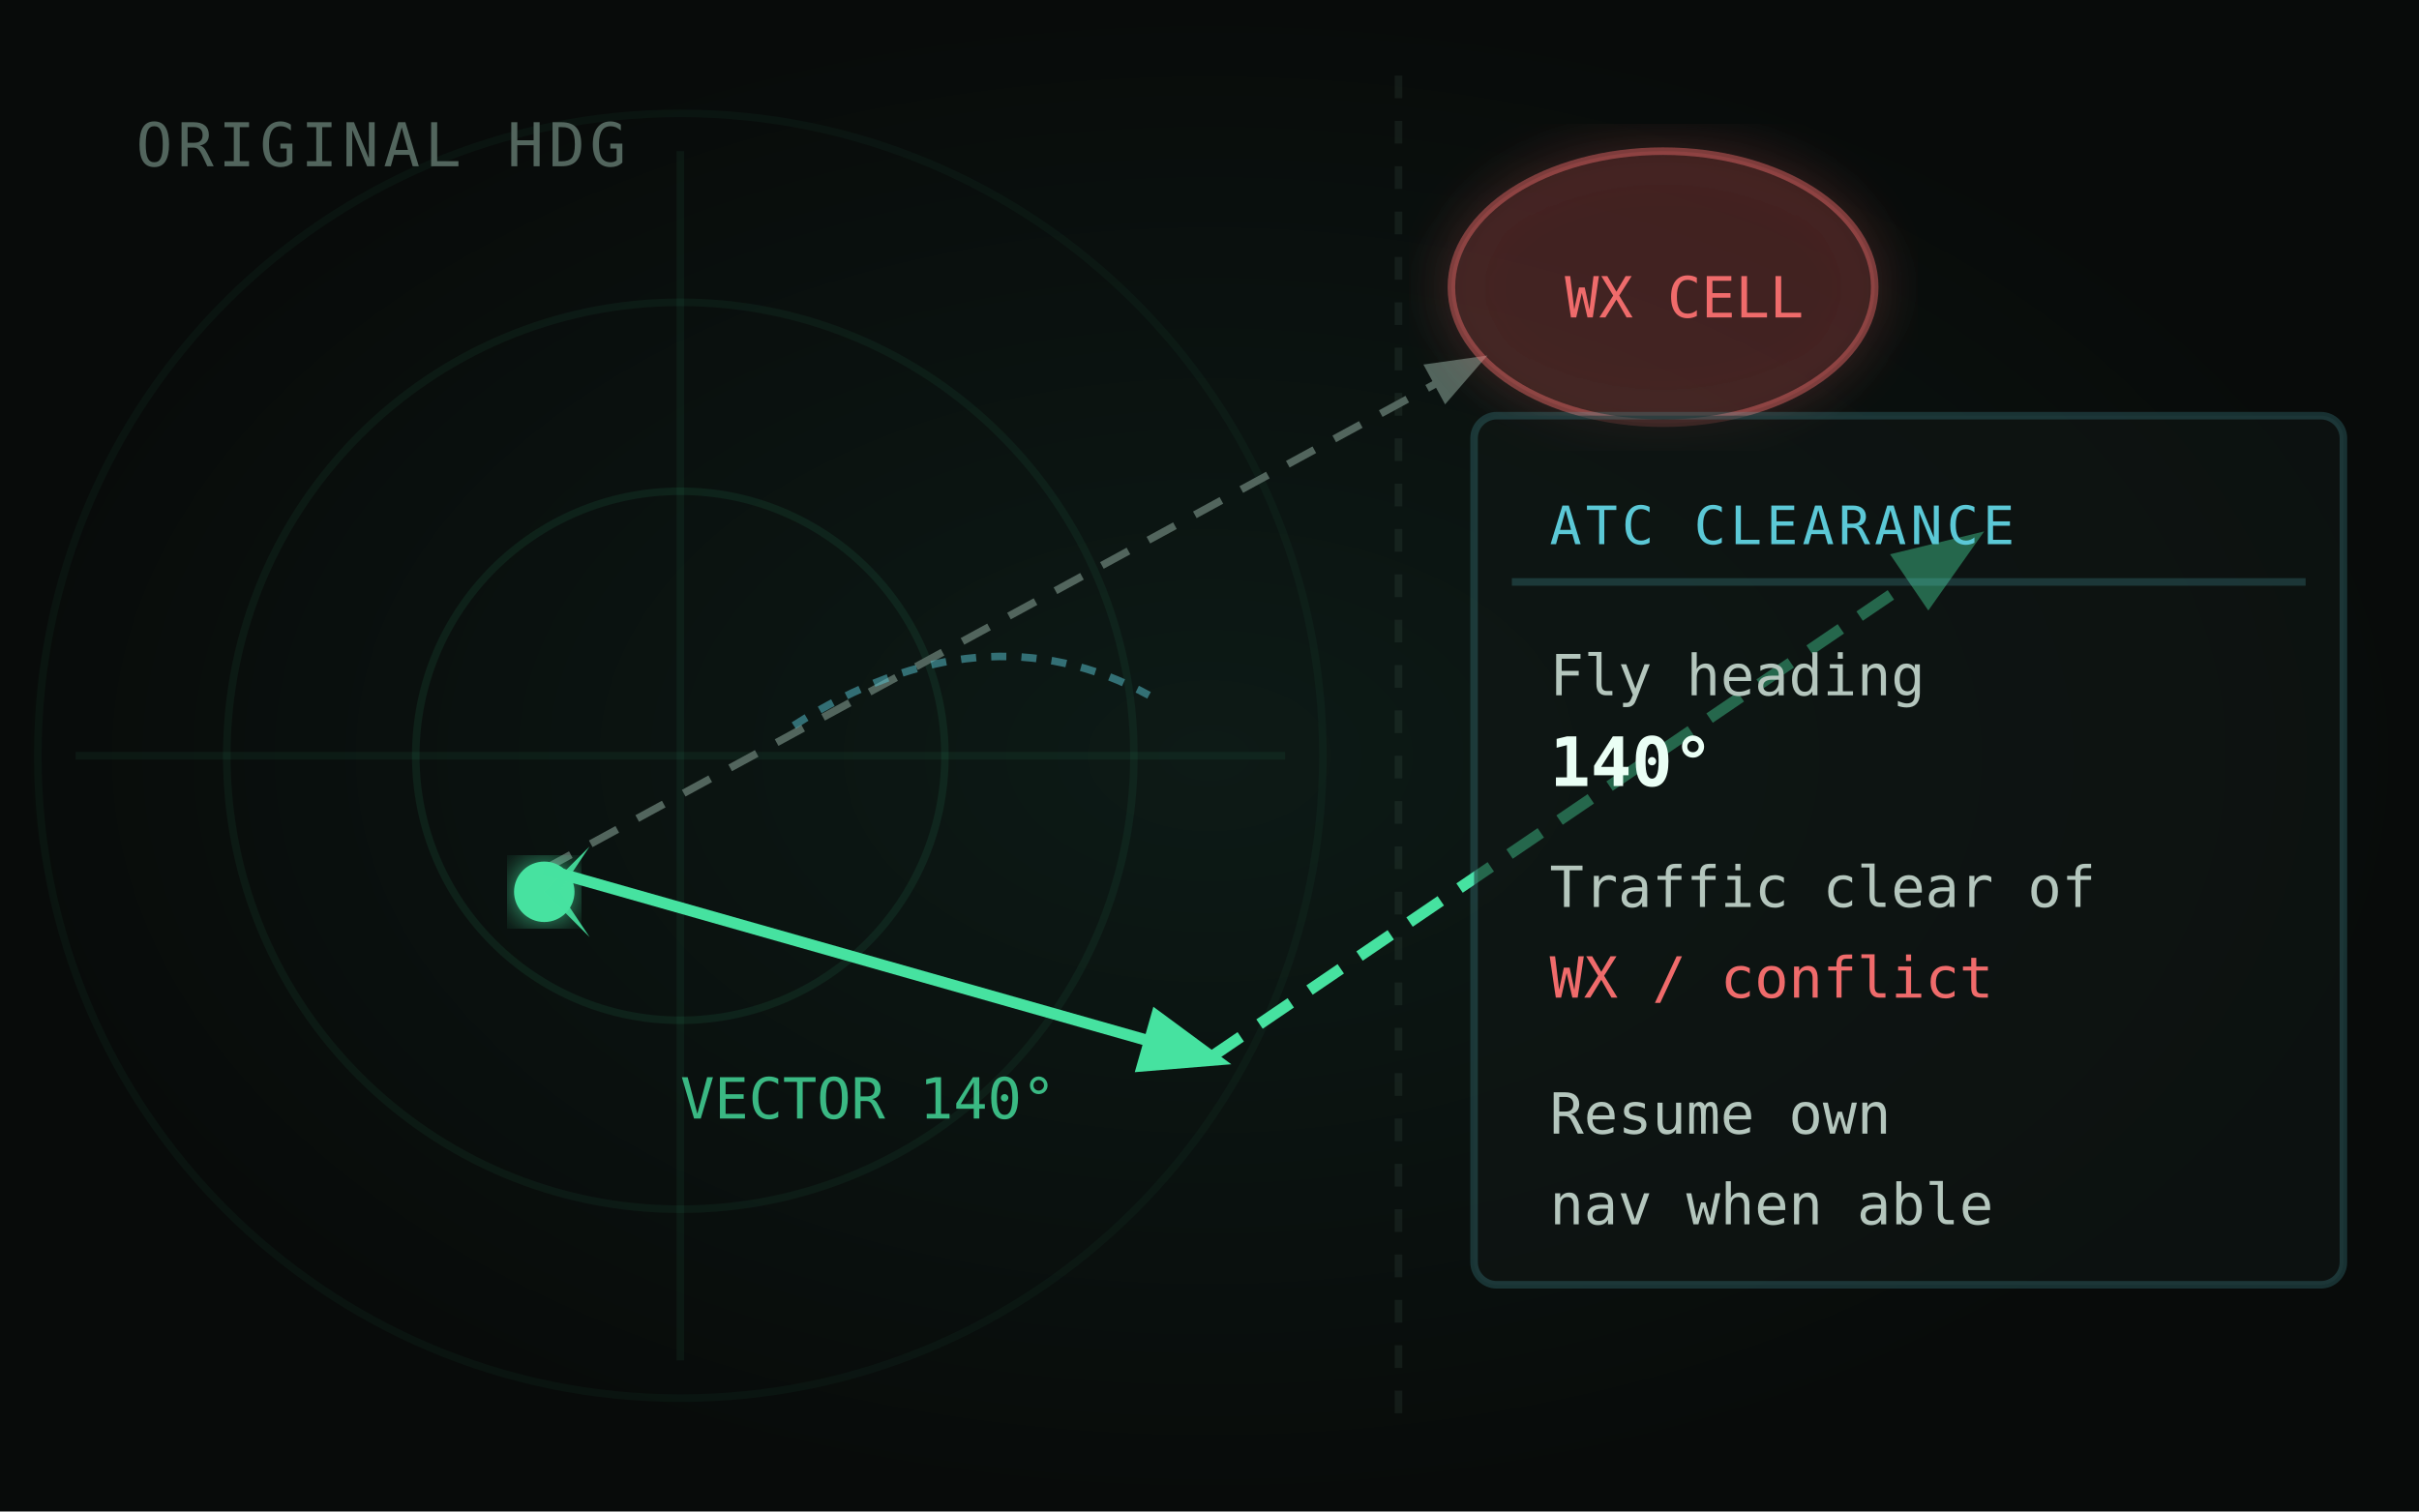
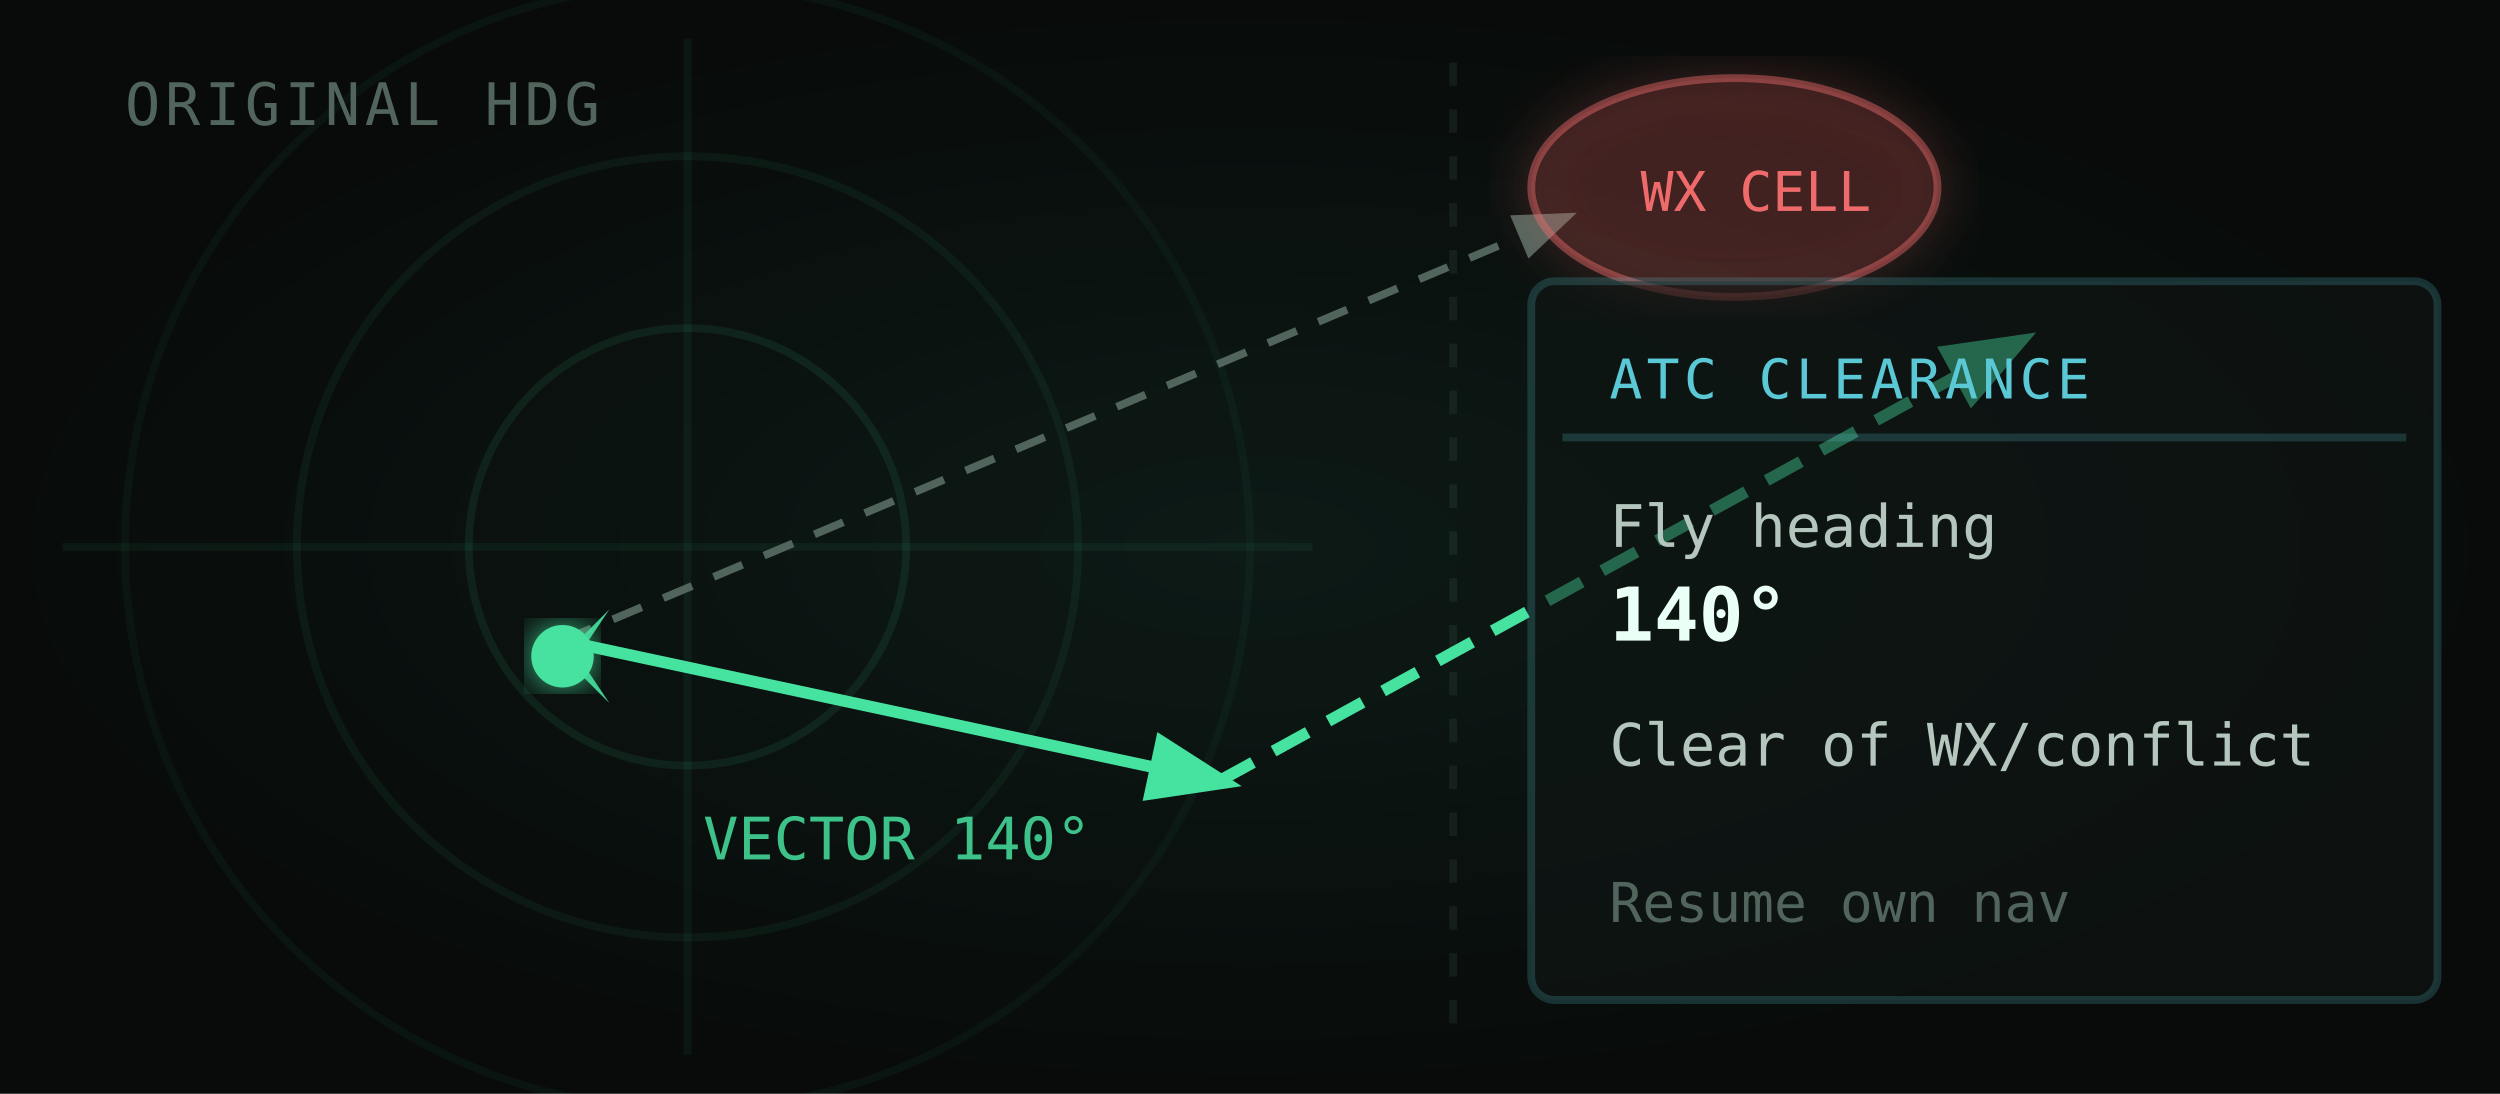
- <svg xmlns="http://www.w3.org/2000/svg" viewBox="0 0 320 200" width="320" height="200">
+ <svg xmlns="http://www.w3.org/2000/svg" viewBox="0 0 320 140" width="320" height="140">
  <defs>
    <radialGradient id="bg" cx="50%" cy="50%" r="50%">
      <stop offset="0%" stop-color="#0d1a16" />
      <stop offset="100%" stop-color="#080b0a" />
    </radialGradient>
    <marker id="arrow" markerWidth="8" markerHeight="8" refX="6" refY="3" orient="auto">
      <path d="M0,0 L0,6 L8,3 z" fill="#46e2a0" />
    </marker>
    <marker id="arrow-orig" markerWidth="8" markerHeight="8" refX="6" refY="3" orient="auto">
      <path d="M0,0 L0,6 L8,3 z" fill="#52655d" />
    </marker>
    <filter id="glow-green">
      <feGaussianBlur stdDeviation="2.5" result="blur" />
      <feMerge>
        <feMergeNode in="blur" />
        <feMergeNode in="SourceGraphic" />
      </feMerge>
    </filter>
    <filter id="glow-red">
      <feGaussianBlur stdDeviation="3" result="blur" />
      <feMerge>
        <feMergeNode in="blur" />
        <feMergeNode in="SourceGraphic" />
      </feMerge>
    </filter>
  </defs>
-   <rect width="320" height="200" fill="url(#bg)" />
-   <circle cx="90" cy="100" r="35" fill="none" stroke="rgba(70,226,160,0.08)" stroke-width="1" />
-   <circle cx="90" cy="100" r="60" fill="none" stroke="rgba(70,226,160,0.06)" stroke-width="1" />
-   <circle cx="90" cy="100" r="85" fill="none" stroke="rgba(70,226,160,0.04)" stroke-width="1" />
-   <line x1="90" y1="20" x2="90" y2="180" stroke="rgba(70,226,160,0.06)" stroke-width="1" />
-   <line x1="10" y1="100" x2="170" y2="100" stroke="rgba(70,226,160,0.06)" stroke-width="1" />
-   <line x1="185" y1="10" x2="185" y2="190" stroke="rgba(120,160,145,0.1)" stroke-width="1" stroke-dasharray="3,3" />
-   <text x="18" y="22" font-family="JetBrains Mono, monospace" font-size="8" fill="#52655d" letter-spacing="0.08em">ORIGINAL HDG</text>
-   <line x1="72" y1="115" x2="195" y2="48" stroke="#52655d" stroke-width="1" stroke-dasharray="4,3" marker-end="url(#arrow-orig)" />
-   <ellipse cx="220" cy="38" rx="28" ry="18" fill="rgba(239,107,107,0.13)" stroke="rgba(239,107,107,0.45)" stroke-width="1" filter="url(#glow-red)" />
-   <text x="207" y="42" font-family="JetBrains Mono, monospace" font-size="7.5" fill="#ef6b6b">WX CELL</text>
-   <circle cx="72" cy="118" r="4" fill="#46e2a0" filter="url(#glow-green)" />
-   <polygon points="72,118 78,112 74,118 78,124" fill="#46e2a0" opacity="0.9" />
-   <path d="M 105 96 Q 130 80 152 92" fill="none" stroke="rgba(91,200,214,0.5)" stroke-width="1" stroke-dasharray="2,2" />
-   <line x1="72" y1="115" x2="160" y2="140" stroke="#46e2a0" stroke-width="1.5" marker-end="url(#arrow)" />
-   <line x1="160" y1="140" x2="260" y2="72" stroke="#46e2a0" stroke-width="1.5" stroke-dasharray="5,3" marker-end="url(#arrow)" />
-   <text x="90" y="148" font-family="JetBrains Mono, monospace" font-size="7.5" fill="#46e2a0" opacity="0.8">VECTOR 140°</text>
-   <rect x="195" y="55" width="115" height="115" rx="3" fill="rgba(16,22,20,0.6)" stroke="rgba(91,200,214,0.2)" stroke-width="1" />
-   <text x="205" y="72" font-family="JetBrains Mono, monospace" font-size="7" fill="#5bc8d6" letter-spacing="0.08em">ATC CLEARANCE</text>
-   <line x1="200" y1="77" x2="305" y2="77" stroke="rgba(91,200,214,0.2)" stroke-width="1" />
-   <text x="205" y="92" font-family="JetBrains Mono, monospace" font-size="7.5" fill="#b4c6bd">Fly heading</text>
-   <text x="205" y="104" font-family="JetBrains Mono, monospace" font-size="9" fill="#eafff5" font-weight="600">140°</text>
-   <text x="205" y="120" font-family="JetBrains Mono, monospace" font-size="7.5" fill="#b4c6bd">Traffic clear of</text>
-   <text x="205" y="132" font-family="JetBrains Mono, monospace" font-size="7.5" fill="#ef6b6b">WX / conflict</text>
-   <text x="205" y="150" font-family="JetBrains Mono, monospace" font-size="7.5" fill="#b4c6bd">Resume own</text>
-   <text x="205" y="162" font-family="JetBrains Mono, monospace" font-size="7.5" fill="#b4c6bd">nav when able</text>
+   <rect width="320" height="140" fill="url(#bg)" />
+   <circle cx="88" cy="70" r="28" fill="none" stroke="rgba(70,226,160,0.09)" stroke-width="1" />
+   <circle cx="88" cy="70" r="50" fill="none" stroke="rgba(70,226,160,0.06)" stroke-width="1" />
+   <circle cx="88" cy="70" r="72" fill="none" stroke="rgba(70,226,160,0.04)" stroke-width="1" />
+   <line x1="88" y1="5" x2="88" y2="135" stroke="rgba(70,226,160,0.06)" stroke-width="1" />
+   <line x1="8" y1="70" x2="168" y2="70" stroke="rgba(70,226,160,0.06)" stroke-width="1" />
+   <line x1="186" y1="8" x2="186" y2="132" stroke="rgba(120,160,145,0.1)" stroke-width="1" stroke-dasharray="3,3" />
+   <text x="16" y="16" font-family="JetBrains Mono, monospace" font-size="7.5" fill="#52655d" letter-spacing="0.08em">ORIGINAL HDG</text>
+   <line x1="72" y1="82" x2="200" y2="28" stroke="#52655d" stroke-width="1" stroke-dasharray="4,3" marker-end="url(#arrow-orig)" />
+   <ellipse cx="222" cy="24" rx="26" ry="14" fill="rgba(239,107,107,0.13)" stroke="rgba(239,107,107,0.45)" stroke-width="1" filter="url(#glow-red)" />
+   <text x="210" y="27" font-family="JetBrains Mono, monospace" font-size="7" fill="#ef6b6b">WX CELL</text>
+   <circle cx="72" cy="84" r="4" fill="#46e2a0" filter="url(#glow-green)" />
+   <polygon points="72,84 78,78 74,84 78,90" fill="#46e2a0" opacity="0.9" />
+   <line x1="72" y1="82" x2="156" y2="100" stroke="#46e2a0" stroke-width="1.5" marker-end="url(#arrow)" />
+   <line x1="156" y1="100" x2="258" y2="44" stroke="#46e2a0" stroke-width="1.5" stroke-dasharray="5,3" marker-end="url(#arrow)" />
+   <text x="90" y="110" font-family="JetBrains Mono, monospace" font-size="7.5" fill="#46e2a0" opacity="0.85">VECTOR 140°</text>
+   <rect x="196" y="36" width="116" height="92" rx="3" fill="rgba(16,22,20,0.6)" stroke="rgba(91,200,214,0.2)" stroke-width="1" />
+   <text x="206" y="51" font-family="JetBrains Mono, monospace" font-size="7" fill="#5bc8d6" letter-spacing="0.08em">ATC CLEARANCE</text>
+   <line x1="200" y1="56" x2="308" y2="56" stroke="rgba(91,200,214,0.2)" stroke-width="1" />
+   <text x="206" y="70" font-family="JetBrains Mono, monospace" font-size="7.5" fill="#b4c6bd">Fly heading</text>
+   <text x="206" y="82" font-family="JetBrains Mono, monospace" font-size="9.5" fill="#eafff5" font-weight="600">140°</text>
+   <text x="206" y="98" font-family="JetBrains Mono, monospace" font-size="7.5" fill="#b4c6bd">Clear of WX/conflict</text>
+   <text x="206" y="118" font-family="JetBrains Mono, monospace" font-size="7" fill="#52655d">Resume own nav</text>
</svg>
